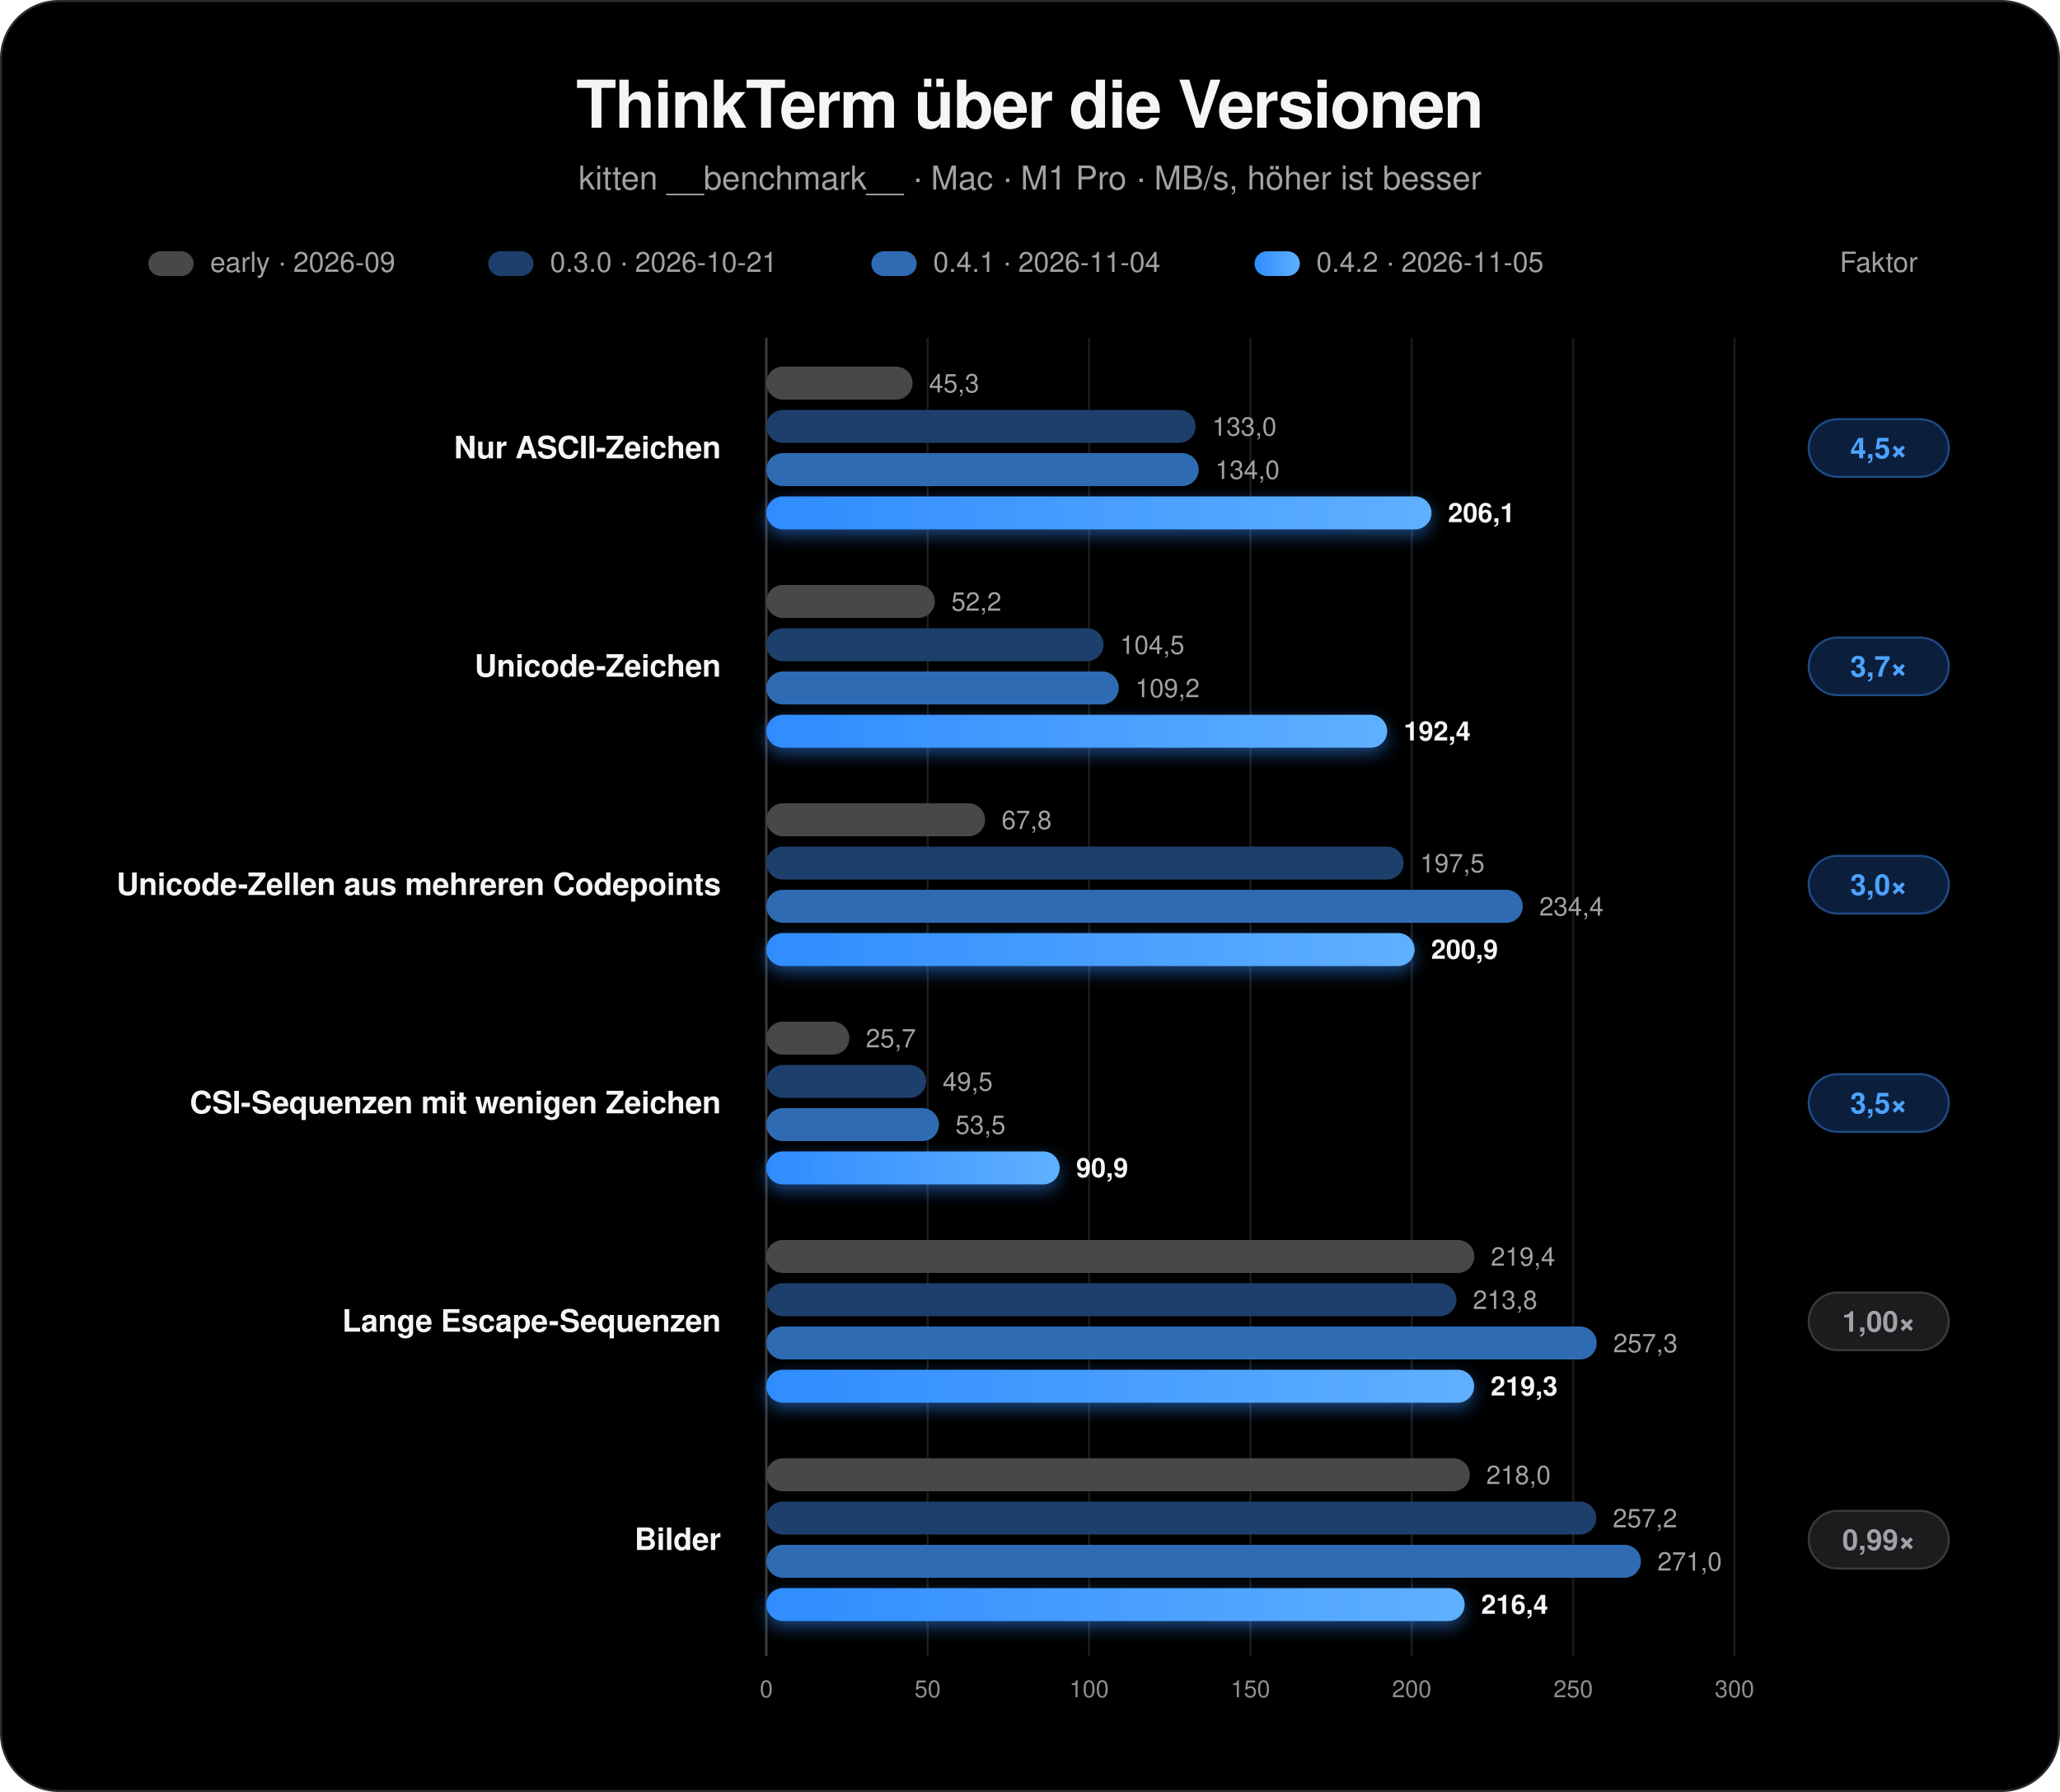
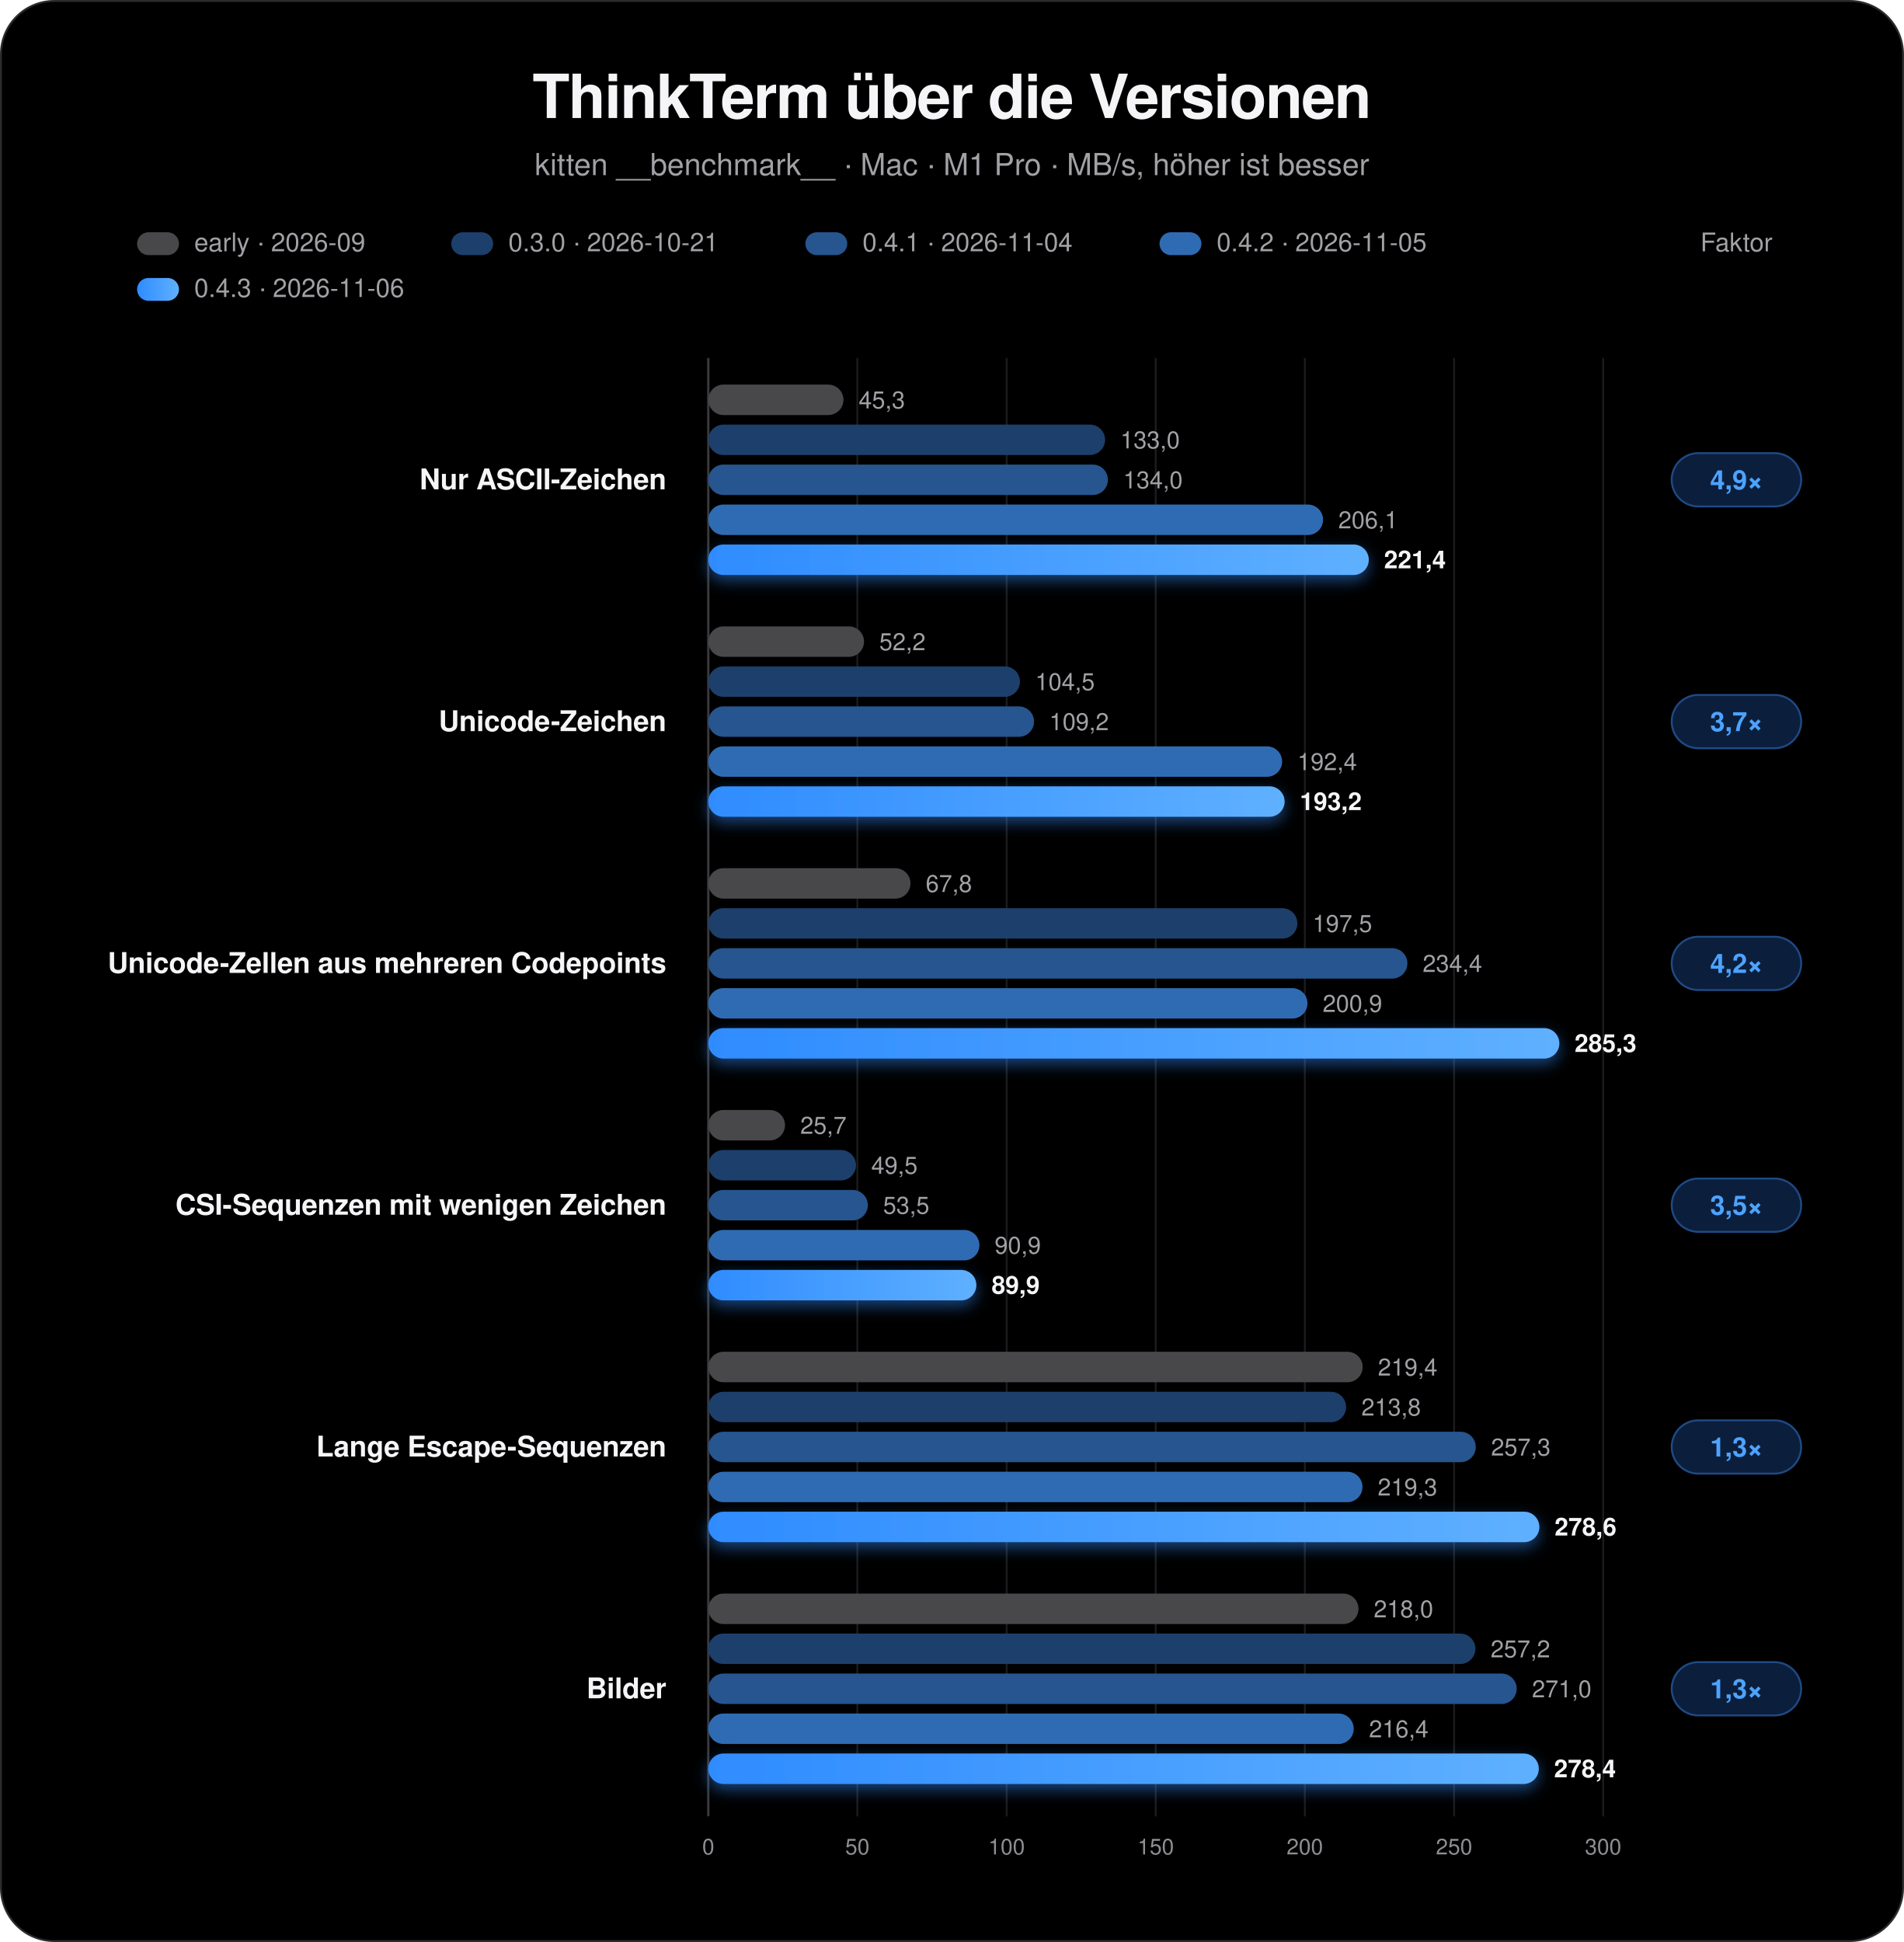
- <svg xmlns="http://www.w3.org/2000/svg" viewBox="0 0 1000 870" width="1000" height="870" role="img" aria-labelledby="t d">
+ <svg xmlns="http://www.w3.org/2000/svg" viewBox="0 0 1000 1020" width="1000" height="1020" role="img" aria-labelledby="t d">
  <defs>
    <linearGradient id="ours" x1="0" y1="0" x2="1" y2="0">
      <stop offset="0" stop-color="#2f8cff" />
      <stop offset="1" stop-color="#5fb0ff" />
    </linearGradient>
    <filter id="glow" x="-10%" y="-80%" width="120%" height="300%">
      <feDropShadow dx="0" dy="3" stdDeviation="4" flood-color="#2f8cff" flood-opacity="0.5" />
    </filter>
  </defs>
  <style>
text { font-family: -apple-system, BlinkMacSystemFont, 'SF Pro Display', 'SF Pro Text', 'Segoe UI', 'Helvetica Neue', Helvetica, Arial, sans-serif; fill: #f5f5f7; }
.headline { font-size: 32px; font-weight: 700; letter-spacing: -0.6px; }
.subhead { font-size: 16px; fill: #a1a1a6; }
.label { font-size: 15px; font-weight: 600; letter-spacing: -0.1px; }
.legend { font-size: 13.5px; font-weight: 500; fill: #a1a1a6; }
.val-ours { font-size: 13px; font-weight: 700; }
.val-theirs { font-size: 12.5px; font-weight: 500; fill: #a1a1a6; }
.tick { font-size: 11.5px; fill: #8e8e93; }
.caption { font-size: 13px; font-weight: 500; fill: #8e8e93; }
.grid { stroke: #1c1c1e; stroke-width: 1; }
.axis { stroke: #3a3a3c; stroke-width: 1.2; }
.ours { fill: url(#ours); }
.ours-bar { fill: url(#ours); filter: url(#glow); }
.theirs { fill: #48484a; }
.mid0 { fill: #1d3f6b; }
- .mid1 { fill: #2f6bb3; }
+ .mid1 { fill: #26558f; }
+ .mid2 { fill: #2f6bb3; }
.win { fill: #0b1f3d; stroke: #1f4a85; }
.win-t { font-size: 14px; font-weight: 700; fill: #4da3ff; }
.even { fill: #1c1c1e; stroke: #3a3a3c; }
.even-t { font-size: 14px; font-weight: 700; fill: #a1a1a6; }
</style>
-   <rect x="0.5" y="0.5" width="999" height="869" rx="28" fill="#000000" stroke="#2c2c2e" />
+   <rect x="0.5" y="0.5" width="999" height="1019" rx="28" fill="#000000" stroke="#2c2c2e" />
  <text x="500" y="62" class="headline" text-anchor="middle">ThinkTerm über die Versionen</text>
  <text x="500" y="92" class="subhead" text-anchor="middle">kitten __benchmark__ · Mac · M1 Pro · MB/s, höher ist besser</text>
  <rect x="72" y="122" width="22" height="12" rx="6" class="theirs" />
  <text x="102" y="132" class="legend">early · 2026-09</text>
  <rect x="237" y="122" width="22" height="12" rx="6" class="mid0" />
  <text x="267" y="132" class="legend">0.3.0 · 2026-10-21</text>
  <rect x="423" y="122" width="22" height="12" rx="6" class="mid1" />
  <text x="453" y="132" class="legend">0.4.1 · 2026-11-04</text>
-   <rect x="609" y="122" width="22" height="12" rx="6" class="ours" />
+   <rect x="609" y="122" width="22" height="12" rx="6" class="mid2" />
  <text x="639" y="132" class="legend">0.4.2 · 2026-11-05</text>
+   <rect x="72" y="146" width="22" height="12" rx="6" class="ours" />
+   <text x="102" y="156" class="legend">0.4.3 · 2026-11-06</text>
  <text x="912" y="132" class="legend" text-anchor="middle">Faktor</text>
-   <line x1="450.3" y1="164" x2="450.3" y2="804" class="grid" />
-   <text x="450.3" y="824" class="tick" text-anchor="middle">50</text>
-   <line x1="528.7" y1="164" x2="528.7" y2="804" class="grid" />
-   <text x="528.7" y="824" class="tick" text-anchor="middle">100</text>
-   <line x1="607.0" y1="164" x2="607.0" y2="804" class="grid" />
-   <text x="607.0" y="824" class="tick" text-anchor="middle">150</text>
-   <line x1="685.3" y1="164" x2="685.3" y2="804" class="grid" />
-   <text x="685.3" y="824" class="tick" text-anchor="middle">200</text>
-   <line x1="763.7" y1="164" x2="763.7" y2="804" class="grid" />
-   <text x="763.7" y="824" class="tick" text-anchor="middle">250</text>
-   <line x1="842.0" y1="164" x2="842.0" y2="804" class="grid" />
-   <text x="842.0" y="824" class="tick" text-anchor="middle">300</text>
-   <line x1="372" y1="164" x2="372" y2="804" class="axis" />
-   <text x="372" y="824" class="tick" text-anchor="middle">0</text>
-   <text x="350" y="222.5" class="label" text-anchor="end">Nur ASCII-Zeichen</text>
-   <rect x="372" y="178" width="71.0" height="16" rx="8.0" class="theirs" />
-   <text x="451.0" y="190.5" class="val-theirs">45,3</text>
-   <rect x="372" y="199" width="208.4" height="16" rx="8.0" class="mid0" />
-   <text x="588.4" y="211.5" class="val-theirs">133,0</text>
-   <rect x="372" y="220" width="209.9" height="16" rx="8.0" class="mid1" />
-   <text x="589.9" y="232.5" class="val-theirs">134,0</text>
-   <rect x="372" y="241" width="322.9" height="16" rx="8.0" class="ours-bar" />
-   <text x="702.9" y="253.5" class="val-ours">206,1</text>
-   <rect x="878" y="203.5" width="68" height="28" rx="14" class="win" />
-   <text x="912" y="222.5" class="win-t" text-anchor="middle">4,5×</text>
-   <text x="350" y="328.5" class="label" text-anchor="end">Unicode-Zeichen</text>
-   <rect x="372" y="284" width="81.8" height="16" rx="8.0" class="theirs" />
-   <text x="461.8" y="296.5" class="val-theirs">52,2</text>
-   <rect x="372" y="305" width="163.7" height="16" rx="8.0" class="mid0" />
-   <text x="543.7" y="317.5" class="val-theirs">104,5</text>
-   <rect x="372" y="326" width="171.1" height="16" rx="8.0" class="mid1" />
-   <text x="551.1" y="338.5" class="val-theirs">109,2</text>
-   <rect x="372" y="347" width="301.4" height="16" rx="8.0" class="ours-bar" />
-   <text x="681.4" y="359.5" class="val-ours">192,4</text>
-   <rect x="878" y="309.5" width="68" height="28" rx="14" class="win" />
-   <text x="912" y="328.5" class="win-t" text-anchor="middle">3,7×</text>
-   <text x="350" y="434.5" class="label" text-anchor="end">Unicode-Zellen aus mehreren Codepoints</text>
-   <rect x="372" y="390" width="106.2" height="16" rx="8.0" class="theirs" />
-   <text x="486.2" y="402.5" class="val-theirs">67,8</text>
-   <rect x="372" y="411" width="309.4" height="16" rx="8.0" class="mid0" />
-   <text x="689.4" y="423.5" class="val-theirs">197,5</text>
-   <rect x="372" y="432" width="367.2" height="16" rx="8.0" class="mid1" />
-   <text x="747.2" y="444.5" class="val-theirs">234,4</text>
-   <rect x="372" y="453" width="314.7" height="16" rx="8.0" class="ours-bar" />
-   <text x="694.7" y="465.5" class="val-ours">200,9</text>
-   <rect x="878" y="415.5" width="68" height="28" rx="14" class="win" />
-   <text x="912" y="434.5" class="win-t" text-anchor="middle">3,0×</text>
-   <text x="350" y="540.5" class="label" text-anchor="end">CSI-Sequenzen mit wenigen Zeichen</text>
-   <rect x="372" y="496" width="40.3" height="16" rx="8.0" class="theirs" />
-   <text x="420.3" y="508.5" class="val-theirs">25,7</text>
-   <rect x="372" y="517" width="77.6" height="16" rx="8.0" class="mid0" />
-   <text x="457.6" y="529.5" class="val-theirs">49,5</text>
-   <rect x="372" y="538" width="83.8" height="16" rx="8.0" class="mid1" />
-   <text x="463.8" y="550.5" class="val-theirs">53,5</text>
-   <rect x="372" y="559" width="142.4" height="16" rx="8.0" class="ours-bar" />
-   <text x="522.4" y="571.5" class="val-ours">90,9</text>
-   <rect x="878" y="521.5" width="68" height="28" rx="14" class="win" />
-   <text x="912" y="540.5" class="win-t" text-anchor="middle">3,5×</text>
-   <text x="350" y="646.5" class="label" text-anchor="end">Lange Escape-Sequenzen</text>
-   <rect x="372" y="602" width="343.7" height="16" rx="8.0" class="theirs" />
-   <text x="723.7" y="614.5" class="val-theirs">219,4</text>
-   <rect x="372" y="623" width="335.0" height="16" rx="8.0" class="mid0" />
-   <text x="715.0" y="635.5" class="val-theirs">213,8</text>
-   <rect x="372" y="644" width="403.1" height="16" rx="8.0" class="mid1" />
-   <text x="783.1" y="656.5" class="val-theirs">257,3</text>
-   <rect x="372" y="665" width="343.6" height="16" rx="8.0" class="ours-bar" />
-   <text x="723.6" y="677.5" class="val-ours">219,3</text>
-   <rect x="878" y="627.5" width="68" height="28" rx="14" class="even" />
-   <text x="912" y="646.5" class="even-t" text-anchor="middle">1,00×</text>
-   <text x="350" y="752.5" class="label" text-anchor="end">Bilder</text>
-   <rect x="372" y="708" width="341.5" height="16" rx="8.0" class="theirs" />
-   <text x="721.5" y="720.5" class="val-theirs">218,0</text>
-   <rect x="372" y="729" width="402.9" height="16" rx="8.0" class="mid0" />
-   <text x="782.9" y="741.5" class="val-theirs">257,2</text>
-   <rect x="372" y="750" width="424.6" height="16" rx="8.0" class="mid1" />
-   <text x="804.6" y="762.5" class="val-theirs">271,0</text>
-   <rect x="372" y="771" width="339.0" height="16" rx="8.0" class="ours-bar" />
-   <text x="719.0" y="783.5" class="val-ours">216,4</text>
-   <rect x="878" y="733.5" width="68" height="28" rx="14" class="even" />
-   <text x="912" y="752.5" class="even-t" text-anchor="middle">0,99×</text>
+   <line x1="450.3" y1="188" x2="450.3" y2="954" class="grid" />
+   <text x="450.3" y="974" class="tick" text-anchor="middle">50</text>
+   <line x1="528.7" y1="188" x2="528.7" y2="954" class="grid" />
+   <text x="528.7" y="974" class="tick" text-anchor="middle">100</text>
+   <line x1="607.0" y1="188" x2="607.0" y2="954" class="grid" />
+   <text x="607.0" y="974" class="tick" text-anchor="middle">150</text>
+   <line x1="685.3" y1="188" x2="685.3" y2="954" class="grid" />
+   <text x="685.3" y="974" class="tick" text-anchor="middle">200</text>
+   <line x1="763.7" y1="188" x2="763.7" y2="954" class="grid" />
+   <text x="763.7" y="974" class="tick" text-anchor="middle">250</text>
+   <line x1="842.0" y1="188" x2="842.0" y2="954" class="grid" />
+   <text x="842.0" y="974" class="tick" text-anchor="middle">300</text>
+   <line x1="372" y1="188" x2="372" y2="954" class="axis" />
+   <text x="372" y="974" class="tick" text-anchor="middle">0</text>
+   <text x="350" y="257.0" class="label" text-anchor="end">Nur ASCII-Zeichen</text>
+   <rect x="372" y="202" width="71.0" height="16" rx="8.0" class="theirs" />
+   <text x="451.0" y="214.5" class="val-theirs">45,3</text>
+   <rect x="372" y="223" width="208.4" height="16" rx="8.0" class="mid0" />
+   <text x="588.4" y="235.5" class="val-theirs">133,0</text>
+   <rect x="372" y="244" width="209.9" height="16" rx="8.0" class="mid1" />
+   <text x="589.9" y="256.5" class="val-theirs">134,0</text>
+   <rect x="372" y="265" width="322.9" height="16" rx="8.0" class="mid2" />
+   <text x="702.9" y="277.5" class="val-theirs">206,1</text>
+   <rect x="372" y="286" width="346.9" height="16" rx="8.0" class="ours-bar" />
+   <text x="726.9" y="298.5" class="val-ours">221,4</text>
+   <rect x="878" y="238.0" width="68" height="28" rx="14" class="win" />
+   <text x="912" y="257.0" class="win-t" text-anchor="middle">4,9×</text>
+   <text x="350" y="384.0" class="label" text-anchor="end">Unicode-Zeichen</text>
+   <rect x="372" y="329" width="81.8" height="16" rx="8.0" class="theirs" />
+   <text x="461.8" y="341.5" class="val-theirs">52,2</text>
+   <rect x="372" y="350" width="163.7" height="16" rx="8.0" class="mid0" />
+   <text x="543.7" y="362.5" class="val-theirs">104,5</text>
+   <rect x="372" y="371" width="171.1" height="16" rx="8.0" class="mid1" />
+   <text x="551.1" y="383.5" class="val-theirs">109,2</text>
+   <rect x="372" y="392" width="301.4" height="16" rx="8.0" class="mid2" />
+   <text x="681.4" y="404.5" class="val-theirs">192,4</text>
+   <rect x="372" y="413" width="302.7" height="16" rx="8.0" class="ours-bar" />
+   <text x="682.7" y="425.5" class="val-ours">193,2</text>
+   <rect x="878" y="365.0" width="68" height="28" rx="14" class="win" />
+   <text x="912" y="384.0" class="win-t" text-anchor="middle">3,7×</text>
+   <text x="350" y="511.0" class="label" text-anchor="end">Unicode-Zellen aus mehreren Codepoints</text>
+   <rect x="372" y="456" width="106.2" height="16" rx="8.0" class="theirs" />
+   <text x="486.2" y="468.5" class="val-theirs">67,8</text>
+   <rect x="372" y="477" width="309.4" height="16" rx="8.0" class="mid0" />
+   <text x="689.4" y="489.5" class="val-theirs">197,5</text>
+   <rect x="372" y="498" width="367.2" height="16" rx="8.0" class="mid1" />
+   <text x="747.2" y="510.5" class="val-theirs">234,4</text>
+   <rect x="372" y="519" width="314.7" height="16" rx="8.0" class="mid2" />
+   <text x="694.7" y="531.5" class="val-theirs">200,9</text>
+   <rect x="372" y="540" width="447.0" height="16" rx="8.0" class="ours-bar" />
+   <text x="827.0" y="552.5" class="val-ours">285,3</text>
+   <rect x="878" y="492.0" width="68" height="28" rx="14" class="win" />
+   <text x="912" y="511.0" class="win-t" text-anchor="middle">4,2×</text>
+   <text x="350" y="638.0" class="label" text-anchor="end">CSI-Sequenzen mit wenigen Zeichen</text>
+   <rect x="372" y="583" width="40.3" height="16" rx="8.0" class="theirs" />
+   <text x="420.3" y="595.5" class="val-theirs">25,7</text>
+   <rect x="372" y="604" width="77.6" height="16" rx="8.0" class="mid0" />
+   <text x="457.6" y="616.5" class="val-theirs">49,5</text>
+   <rect x="372" y="625" width="83.8" height="16" rx="8.0" class="mid1" />
+   <text x="463.8" y="637.5" class="val-theirs">53,5</text>
+   <rect x="372" y="646" width="142.4" height="16" rx="8.0" class="mid2" />
+   <text x="522.4" y="658.5" class="val-theirs">90,9</text>
+   <rect x="372" y="667" width="140.8" height="16" rx="8.0" class="ours-bar" />
+   <text x="520.8" y="679.5" class="val-ours">89,9</text>
+   <rect x="878" y="619.0" width="68" height="28" rx="14" class="win" />
+   <text x="912" y="638.0" class="win-t" text-anchor="middle">3,5×</text>
+   <text x="350" y="765.0" class="label" text-anchor="end">Lange Escape-Sequenzen</text>
+   <rect x="372" y="710" width="343.7" height="16" rx="8.0" class="theirs" />
+   <text x="723.7" y="722.5" class="val-theirs">219,4</text>
+   <rect x="372" y="731" width="335.0" height="16" rx="8.0" class="mid0" />
+   <text x="715.0" y="743.5" class="val-theirs">213,8</text>
+   <rect x="372" y="752" width="403.1" height="16" rx="8.0" class="mid1" />
+   <text x="783.1" y="764.5" class="val-theirs">257,3</text>
+   <rect x="372" y="773" width="343.6" height="16" rx="8.0" class="mid2" />
+   <text x="723.6" y="785.5" class="val-theirs">219,3</text>
+   <rect x="372" y="794" width="436.5" height="16" rx="8.0" class="ours-bar" />
+   <text x="816.5" y="806.5" class="val-ours">278,6</text>
+   <rect x="878" y="746.0" width="68" height="28" rx="14" class="win" />
+   <text x="912" y="765.0" class="win-t" text-anchor="middle">1,3×</text>
+   <text x="350" y="892.0" class="label" text-anchor="end">Bilder</text>
+   <rect x="372" y="837" width="341.5" height="16" rx="8.0" class="theirs" />
+   <text x="721.5" y="849.5" class="val-theirs">218,0</text>
+   <rect x="372" y="858" width="402.9" height="16" rx="8.0" class="mid0" />
+   <text x="782.9" y="870.5" class="val-theirs">257,2</text>
+   <rect x="372" y="879" width="424.6" height="16" rx="8.0" class="mid1" />
+   <text x="804.6" y="891.5" class="val-theirs">271,0</text>
+   <rect x="372" y="900" width="339.0" height="16" rx="8.0" class="mid2" />
+   <text x="719.0" y="912.5" class="val-theirs">216,4</text>
+   <rect x="372" y="921" width="436.2" height="16" rx="8.0" class="ours-bar" />
+   <text x="816.2" y="933.5" class="val-ours">278,4</text>
+   <rect x="878" y="873.0" width="68" height="28" rx="14" class="win" />
+   <text x="912" y="892.0" class="win-t" text-anchor="middle">1,3×</text>
</svg>
